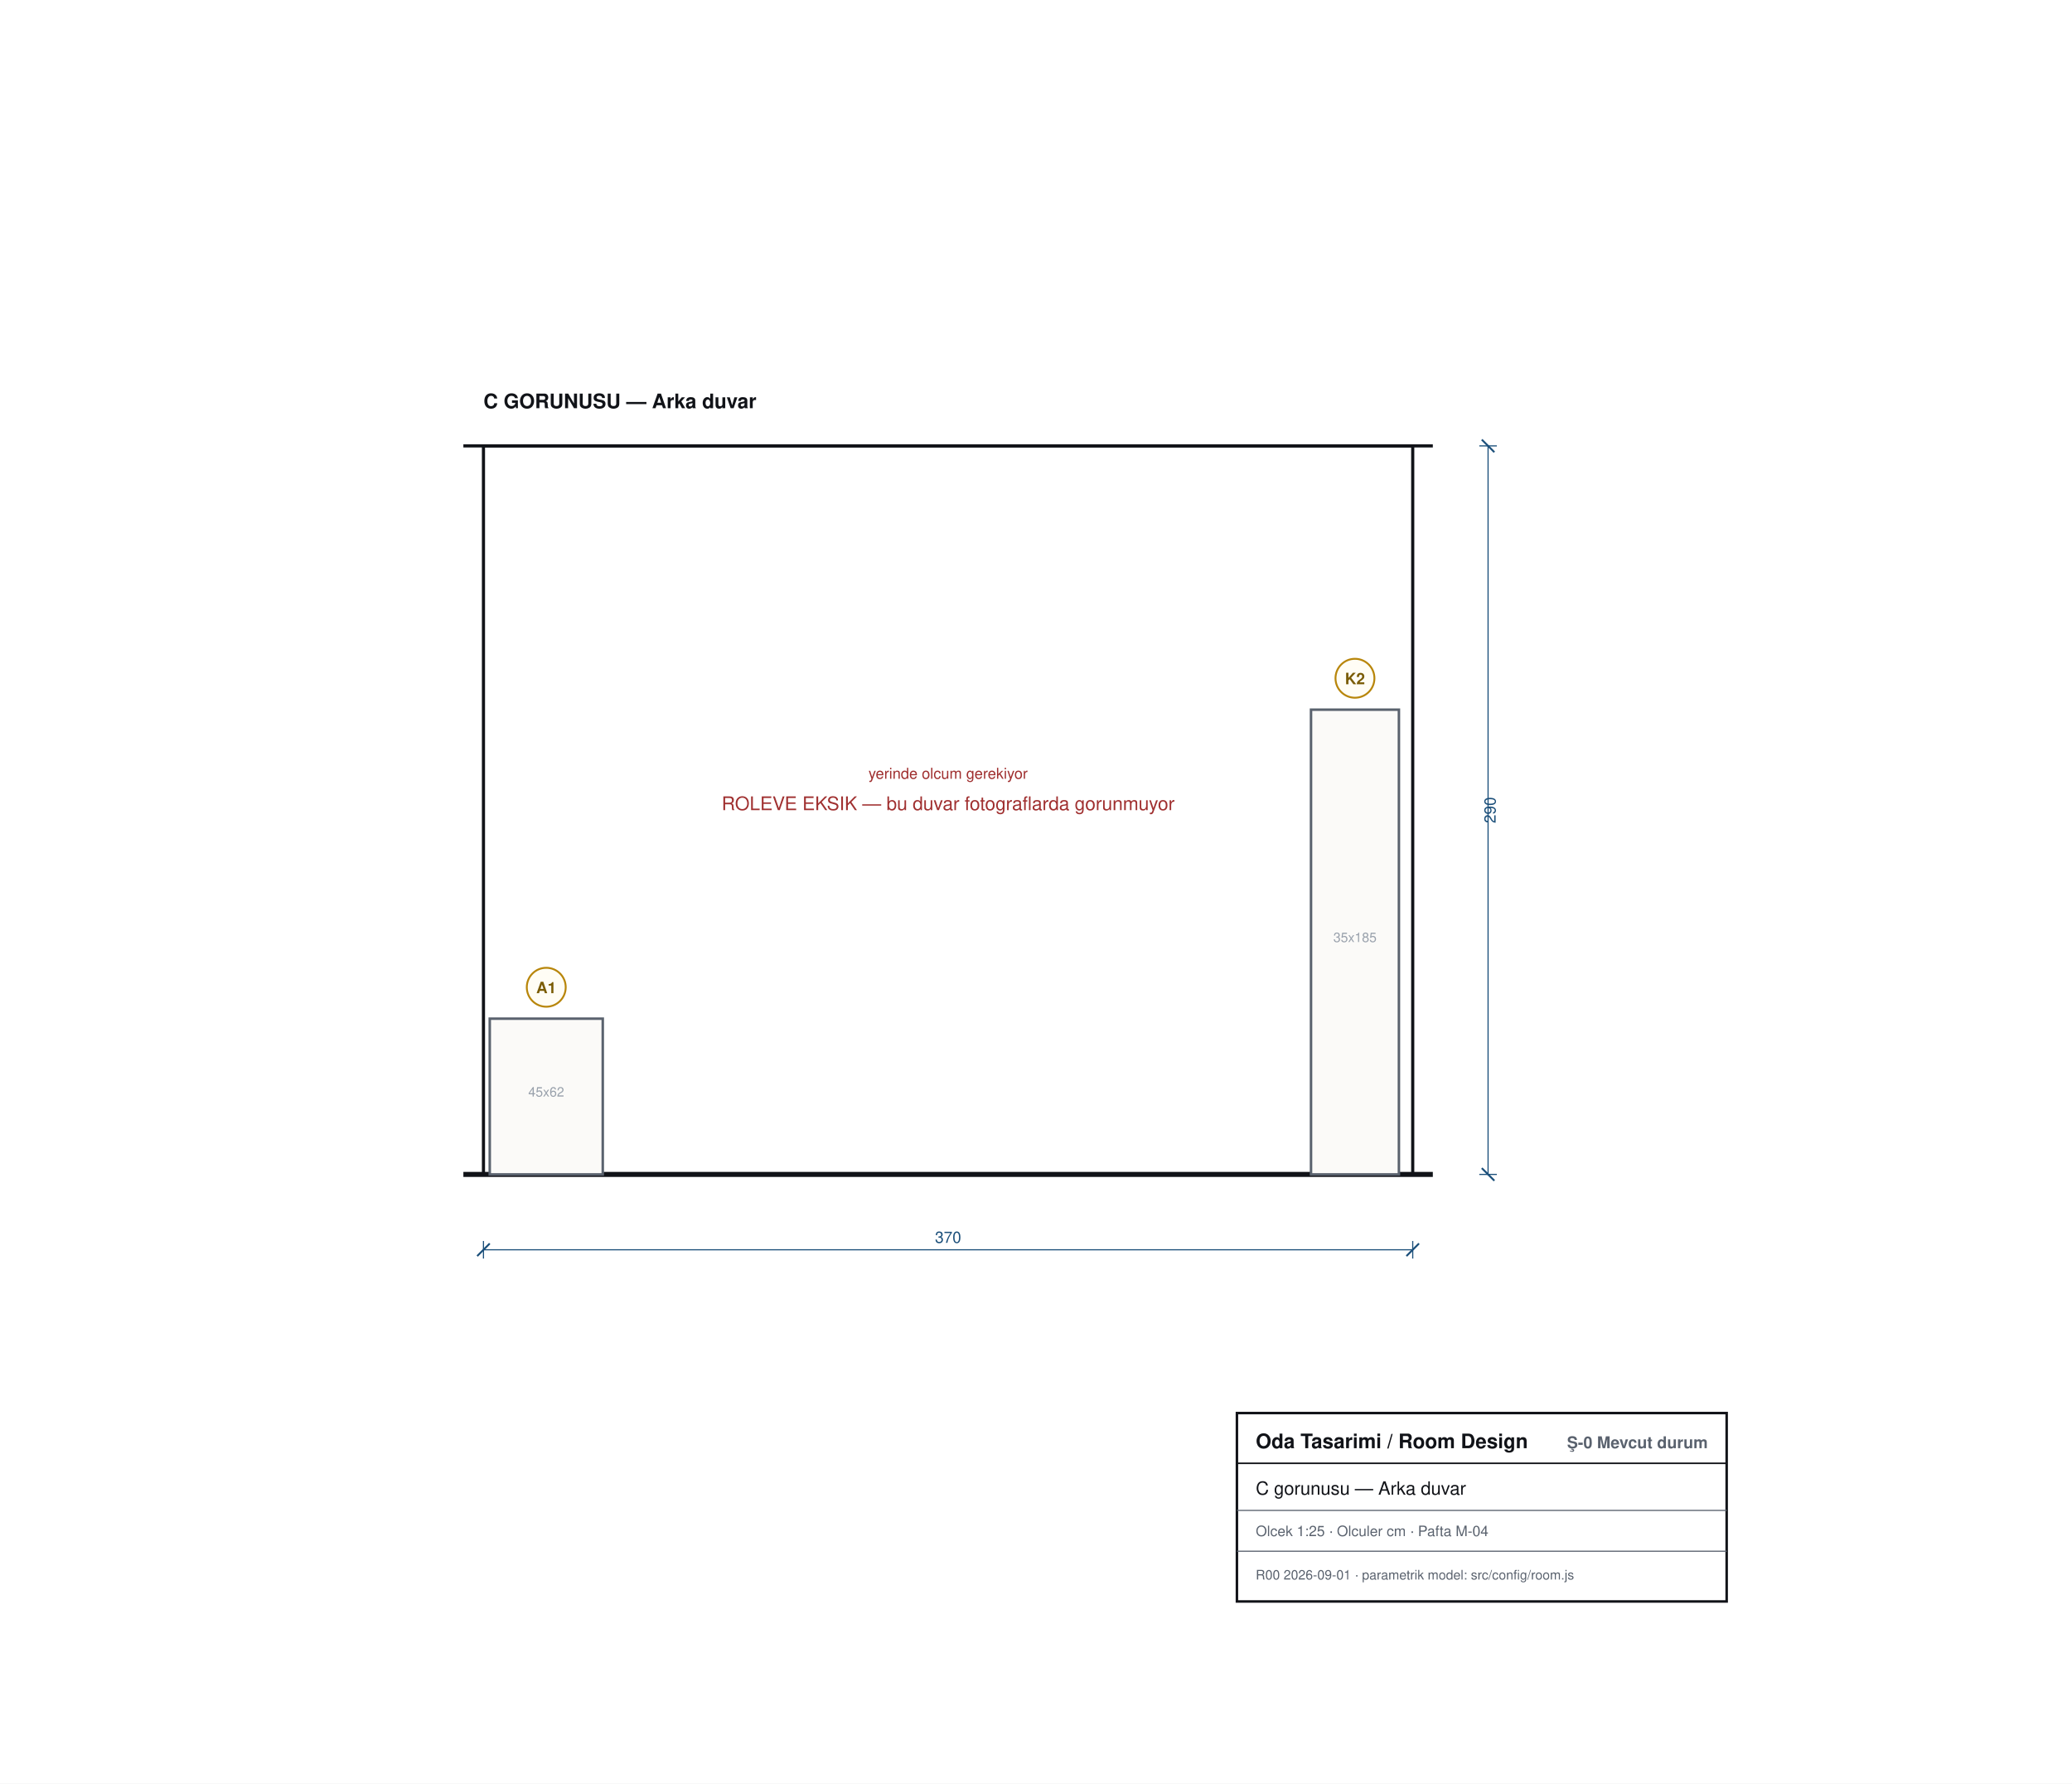
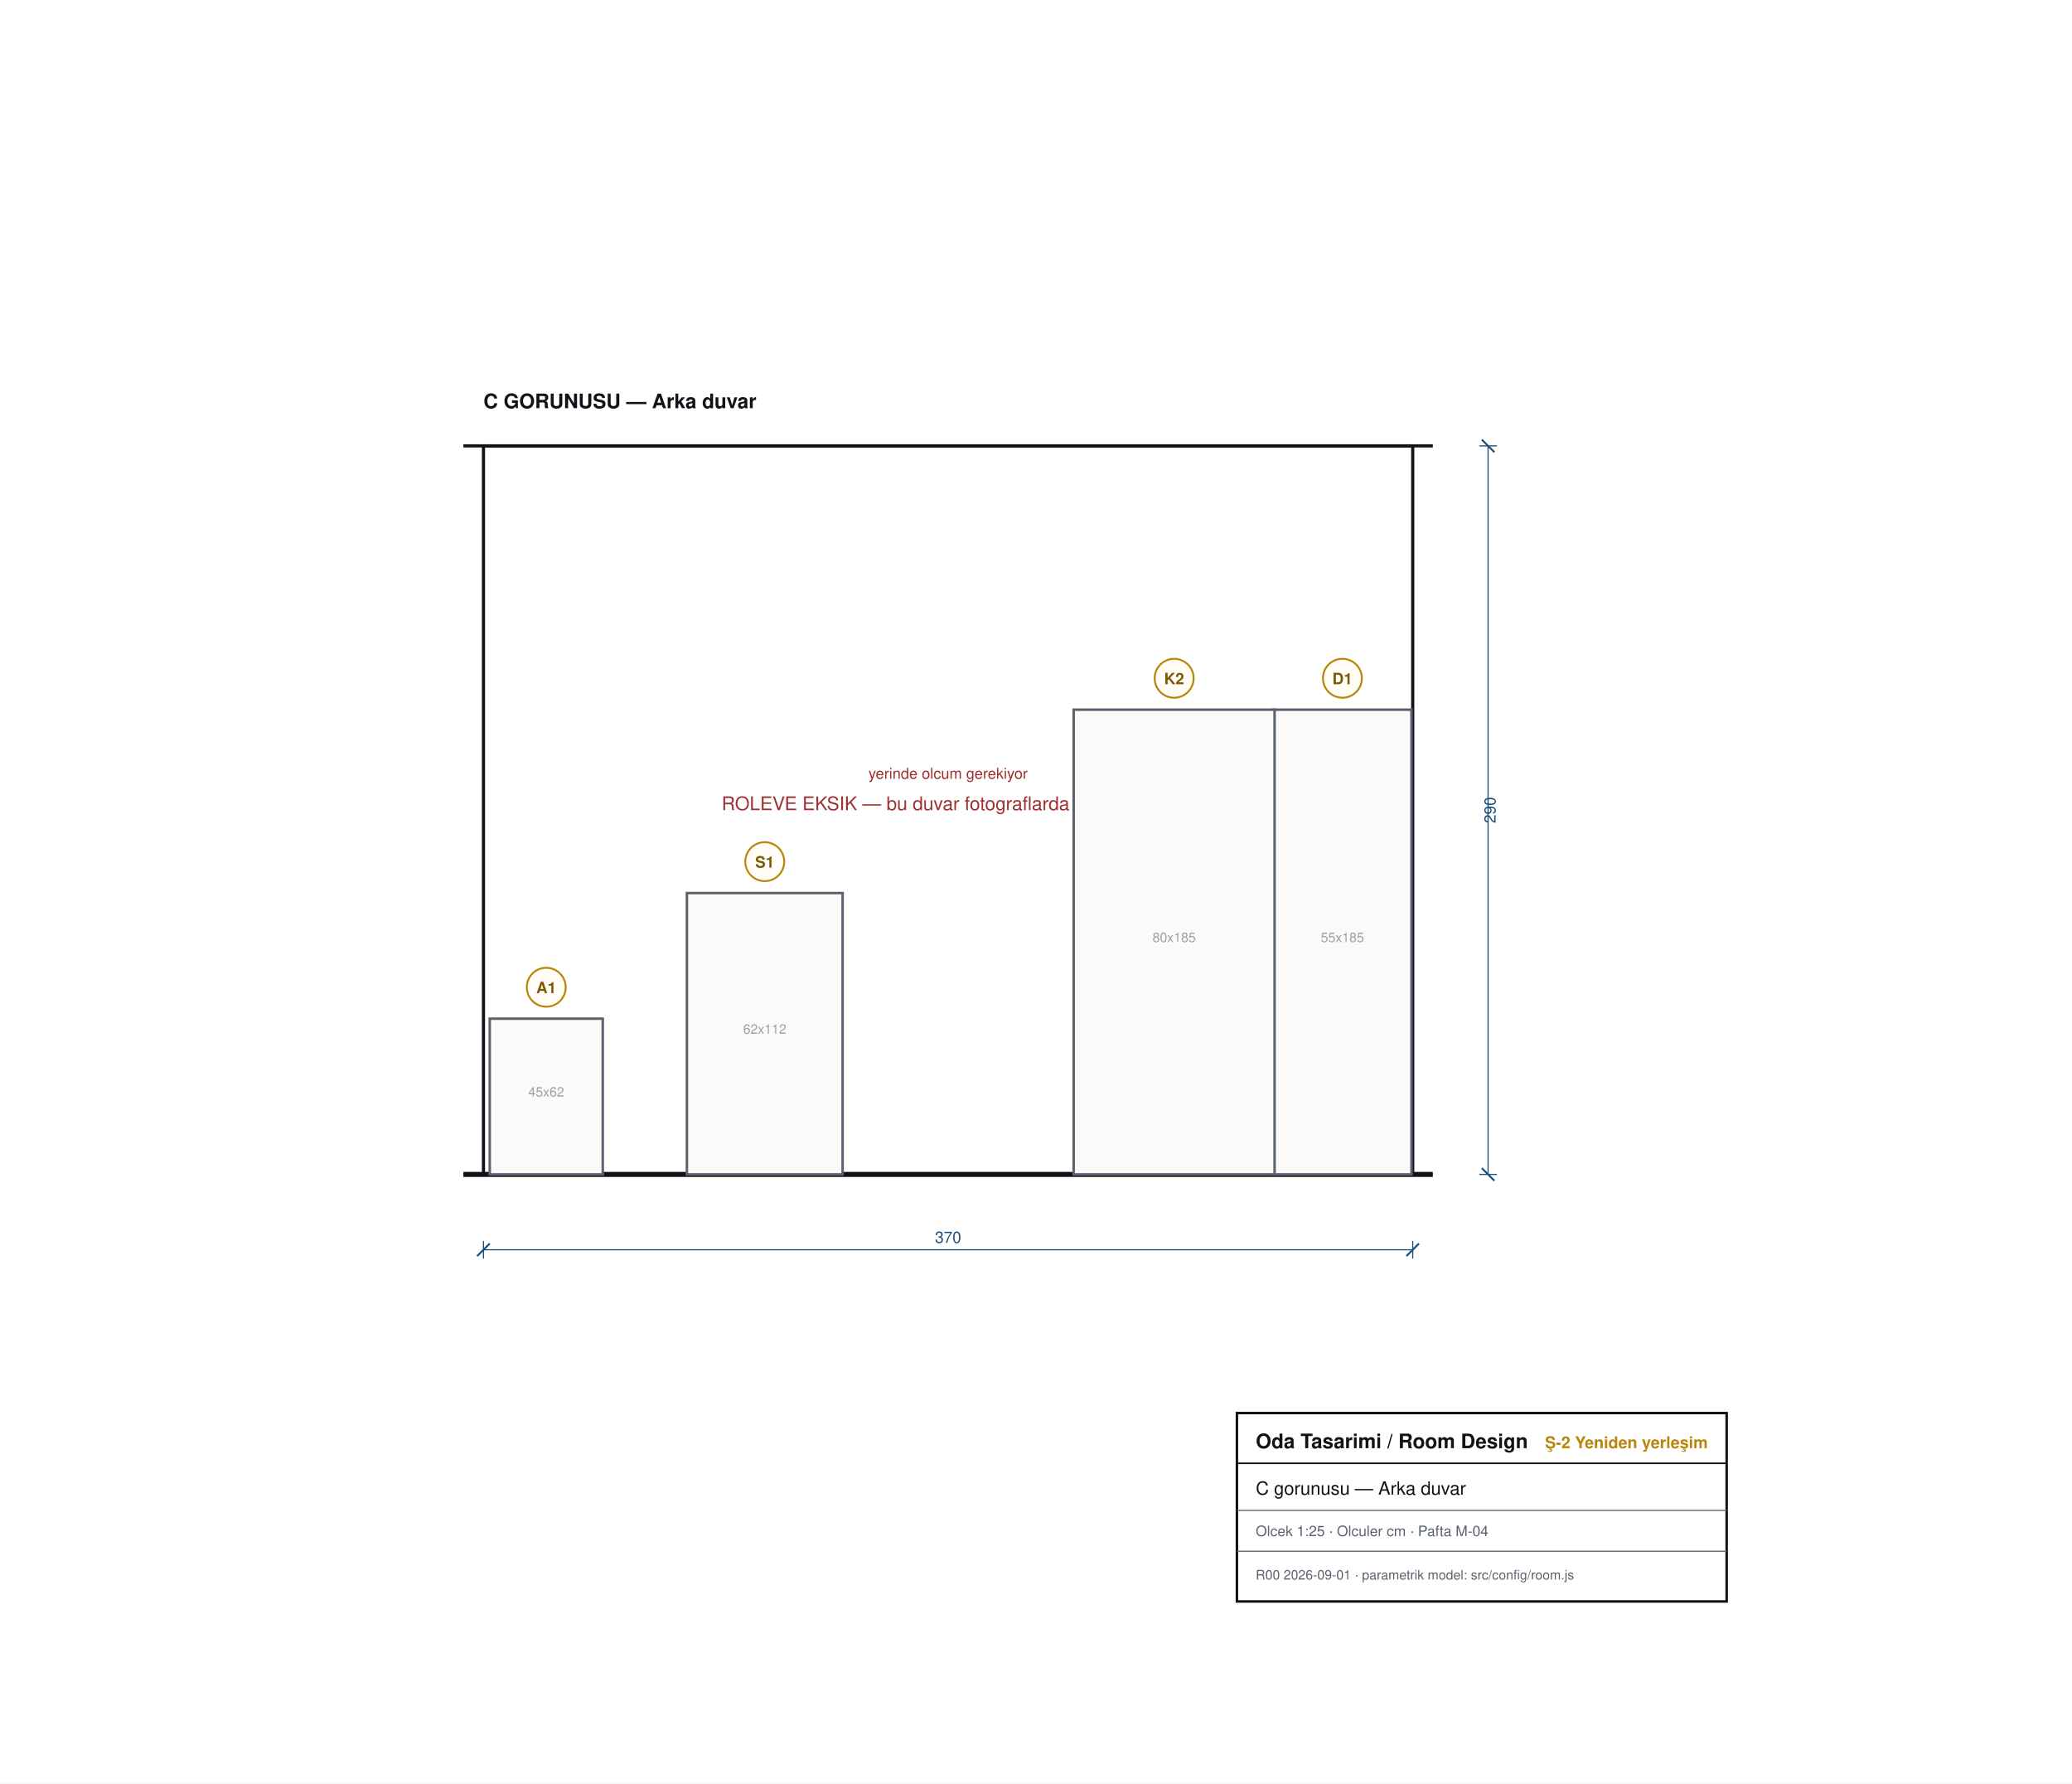
<svg xmlns="http://www.w3.org/2000/svg" width="330mm" height="284mm" viewBox="0 0 330 284" font-family="Helvetica,Arial,sans-serif">
  <rect width="330" height="284" fill="#ffffff" />
  <rect x="77.00" y="71.00" width="148.00" height="116.00" fill="#ffffff" stroke="#111318" stroke-width="0.5" />
  <line x1="73.80" y1="187.00" x2="228.20" y2="187.00" stroke="#111318" stroke-width="0.8" />
  <line x1="73.80" y1="71.00" x2="228.20" y2="71.00" stroke="#111318" stroke-width="0.5" />
  <line x1="238.40" y1="71.00" x2="235.60" y2="71.00" stroke="#1b4f7a" stroke-width="0.18" />
  <line x1="238.40" y1="187.00" x2="235.60" y2="187.00" stroke="#1b4f7a" stroke-width="0.18" />
  <line x1="237.00" y1="71.00" x2="237.00" y2="187.00" stroke="#1b4f7a" stroke-width="0.18" />
  <line x1="236.00" y1="70.00" x2="238.00" y2="72.00" stroke="#1b4f7a" stroke-width="0.3" />
  <line x1="236.00" y1="186.00" x2="238.00" y2="188.00" stroke="#1b4f7a" stroke-width="0.3" />
  <text x="238.20" y="129.00" font-size="2.5" fill="#1b4f7a" text-anchor="middle" transform="rotate(-90 238.20 129.00)">290</text>
  <line x1="77.00" y1="197.60" x2="77.00" y2="200.40" stroke="#1b4f7a" stroke-width="0.18" />
  <line x1="225.00" y1="197.60" x2="225.00" y2="200.40" stroke="#1b4f7a" stroke-width="0.18" />
  <line x1="77.00" y1="199.00" x2="225.00" y2="199.00" stroke="#1b4f7a" stroke-width="0.18" />
  <line x1="76.00" y1="200.00" x2="78.00" y2="198.00" stroke="#1b4f7a" stroke-width="0.3" />
  <line x1="224.00" y1="200.00" x2="226.00" y2="198.00" stroke="#1b4f7a" stroke-width="0.3" />
  <text x="151.00" y="197.90" font-size="2.5" fill="#1b4f7a" text-anchor="middle">370</text>
  <text x="151.00" y="129.00" font-size="3" fill="#a03030" text-anchor="middle">ROLEVE EKSIK — bu duvar fotograflarda gorunmuyor</text>
  <text x="151.00" y="124.00" font-size="2.4" fill="#a03030" text-anchor="middle">yerinde olcum gerekiyor</text>
-   <rect x="208.80" y="113.00" width="14.00" height="74.00" fill="#fbfaf8" stroke="#5a626e" stroke-width="0.4" />
-   <circle cx="215.80" cy="108.00" r="3.10" fill="#fffdf5" stroke="#b8860b" stroke-width="0.3" />
-   <text x="215.80" y="108.95" font-size="2.5" fill="#7a5c05" text-anchor="middle" font-weight="700">K2</text>
-   <text x="215.80" y="150.00" font-size="2.1" fill="#98a0ab" text-anchor="middle">35x185</text>
+   <rect x="202.80" y="113.00" width="22.00" height="74.00" fill="#fbfaf8" stroke="#5a626e" stroke-width="0.4" />
+   <circle cx="213.80" cy="108.00" r="3.10" fill="#fffdf5" stroke="#b8860b" stroke-width="0.3" />
+   <text x="213.80" y="108.95" font-size="2.5" fill="#7a5c05" text-anchor="middle" font-weight="700">D1</text>
+   <text x="213.80" y="150.00" font-size="2.1" fill="#98a0ab" text-anchor="middle">55x185</text>
+   <rect x="109.40" y="142.20" width="24.80" height="44.80" fill="#fbfaf8" stroke="#5a626e" stroke-width="0.4" />
+   <circle cx="121.80" cy="137.20" r="3.10" fill="#fffdf5" stroke="#b8860b" stroke-width="0.3" />
+   <text x="121.80" y="138.15" font-size="2.5" fill="#7a5c05" text-anchor="middle" font-weight="700">S1</text>
+   <text x="121.80" y="164.60" font-size="2.1" fill="#98a0ab" text-anchor="middle">62x112</text>
  <rect x="78.00" y="162.20" width="18.00" height="24.80" fill="#fbfaf8" stroke="#5a626e" stroke-width="0.4" />
  <circle cx="87.00" cy="157.20" r="3.10" fill="#fffdf5" stroke="#b8860b" stroke-width="0.3" />
  <text x="87.00" y="158.15" font-size="2.5" fill="#7a5c05" text-anchor="middle" font-weight="700">A1</text>
  <text x="87.00" y="174.60" font-size="2.1" fill="#98a0ab" text-anchor="middle">45x62</text>
+   <rect x="171.00" y="113.00" width="32.00" height="74.00" fill="#fbfaf8" stroke="#5a626e" stroke-width="0.4" />
+   <circle cx="187.00" cy="108.00" r="3.10" fill="#fffdf5" stroke="#b8860b" stroke-width="0.3" />
+   <text x="187.00" y="108.95" font-size="2.5" fill="#7a5c05" text-anchor="middle" font-weight="700">K2</text>
+   <text x="187.00" y="150.00" font-size="2.1" fill="#98a0ab" text-anchor="middle">80x185</text>
  <text x="77.00" y="65.00" font-size="3.2" fill="#111318" text-anchor="start" font-weight="700">C GORUNUSU — Arka duvar</text>
  <rect x="197.00" y="225.00" width="78.00" height="30.00" fill="#ffffff" stroke="#111318" stroke-width="0.4" />
  <line x1="197.00" y1="233.00" x2="275.00" y2="233.00" stroke="#111318" stroke-width="0.25" />
  <line x1="197.00" y1="240.50" x2="275.00" y2="240.50" stroke="#5a626e" stroke-width="0.18" />
  <line x1="197.00" y1="247.00" x2="275.00" y2="247.00" stroke="#5a626e" stroke-width="0.18" />
  <text x="200.00" y="230.60" font-size="3.2" fill="#111318" text-anchor="start" font-weight="700">Oda Tasarimi / Room Design</text>
  <text x="200.00" y="238.00" font-size="2.9" fill="#111318" text-anchor="start">C gorunusu — Arka duvar</text>
  <text x="200.00" y="244.60" font-size="2.3" fill="#5a626e" text-anchor="start">Olcek 1:25  ·  Olculer cm  ·  Pafta M-04</text>
-   <text x="272.00" y="230.60" font-size="2.6" fill="#5a626e" text-anchor="end" font-weight="700">Ş-0 Mevcut durum</text>
+   <text x="272.00" y="230.60" font-size="2.6" fill="#b8860b" text-anchor="end" font-weight="700">Ş-2 Yeniden yerleşim</text>
  <text x="200.00" y="251.50" font-size="2.1" fill="#5a626e" text-anchor="start">R00  2026-09-01  ·  parametrik model: src/config/room.js</text>
</svg>
